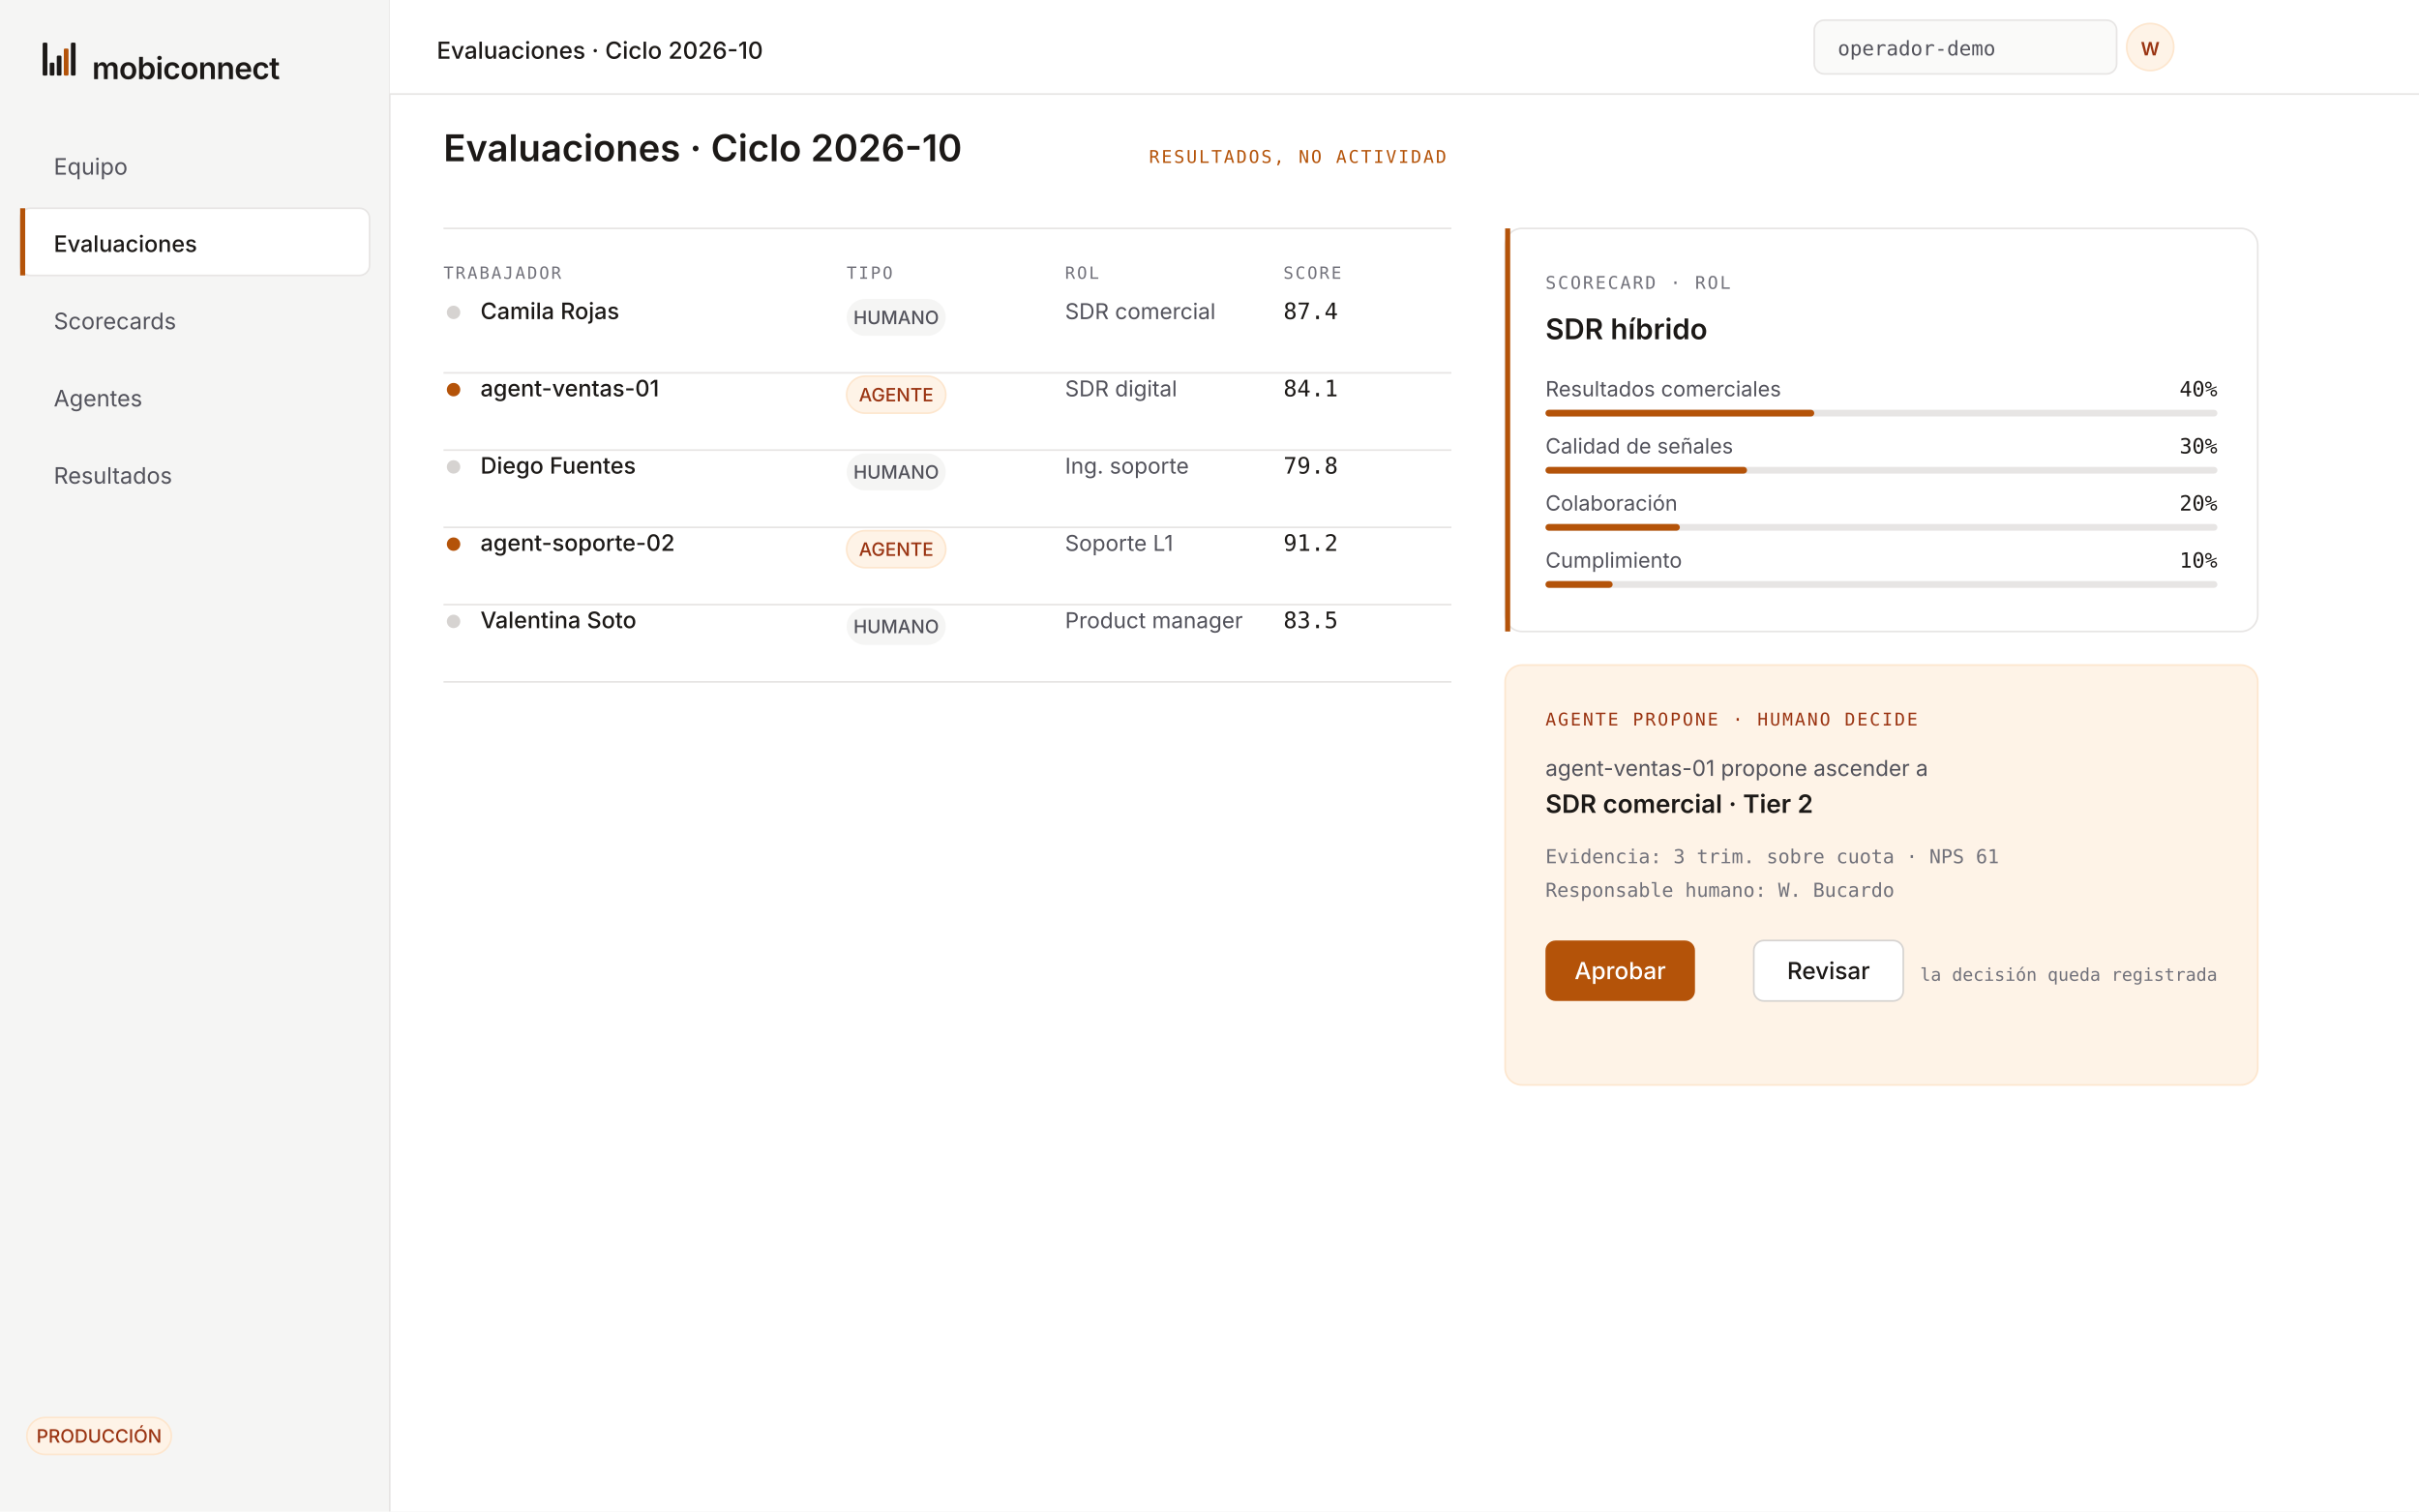
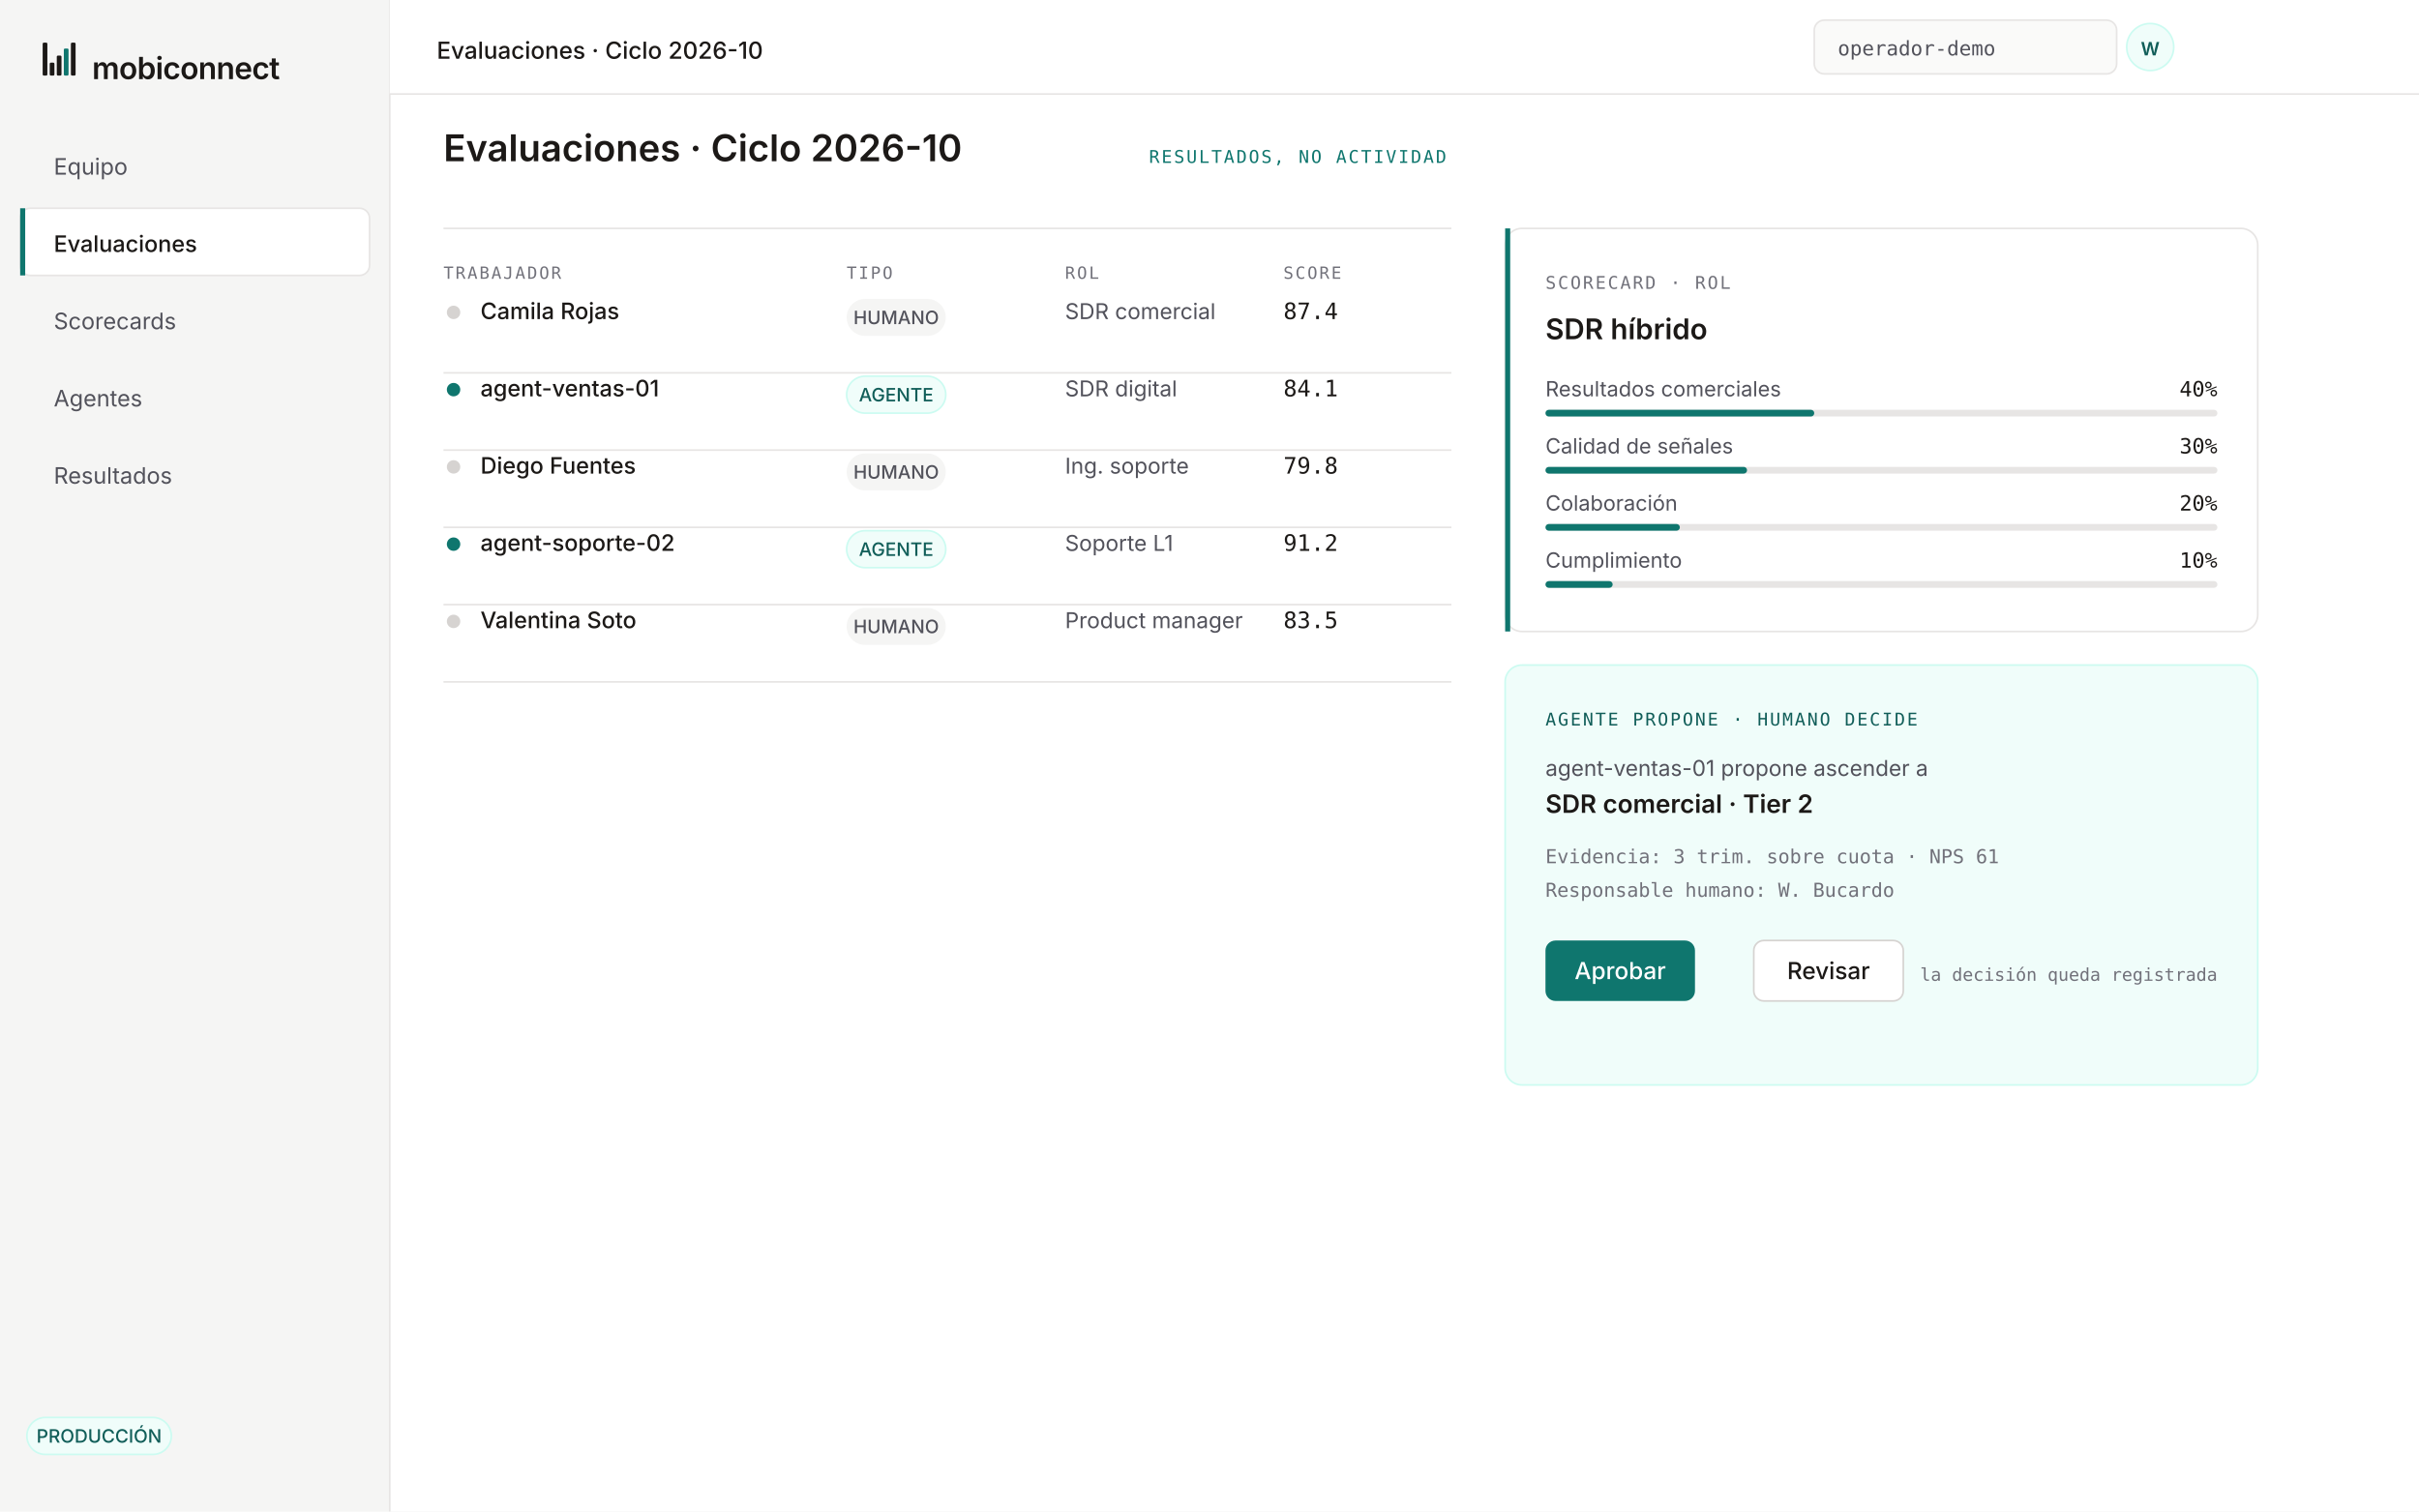
<svg xmlns="http://www.w3.org/2000/svg" width="1440" height="900" viewBox="0 0 1440 900">
  <rect x="0" y="0" width="1440" height="900" fill="#FAFAF9" />
  <rect x="0" y="0" width="1440" height="900" fill="#FFFFFF" />
  <rect x="0" y="0" width="232" height="900" fill="#F5F5F4" />
  <line x1="232" y1="0" x2="232" y2="900" stroke="#E7E5E4" stroke-width="1" />
  <g transform="translate(24,24) scale(0.7)">
    <rect x="2" y="2" width="4" height="28" fill="#1C1917" rx="1" />
    <rect x="26" y="2" width="4" height="28" fill="#1C1917" rx="1" />
    <rect x="8" y="19" width="4" height="11" fill="#1C1917" rx="1" />
    <rect x="14" y="13" width="4" height="17" fill="#1C1917" rx="1" />
-     <rect x="20" y="7" width="4" height="23" fill="#B45309" rx="1" />
+     <rect x="20" y="7" width="4" height="23" fill="#0F766E" rx="1" />
    <text x="44" y="33" font-family="Inter, 'Helvetica Neue', Arial, sans-serif" font-size="26" font-weight="600" fill="#1C1917" letter-spacing="-0.5">mobiconnect</text>
  </g>
  <text x="32" y="104" font-family="Inter, 'Helvetica Neue', Arial, sans-serif" font-size="13.5" font-weight="400" fill="#52525B">Equipo</text>
  <rect x="12" y="124" width="208" height="40" fill="#FFFFFF" rx="6" stroke="#E7E5E4" stroke-width="1" />
-   <rect x="12" y="124" width="3" height="40" fill="#B45309" />
+   <rect x="12" y="124" width="3" height="40" fill="#0F766E" />
  <text x="32" y="150" font-family="Inter, 'Helvetica Neue', Arial, sans-serif" font-size="13.5" font-weight="500" fill="#1C1917">Evaluaciones</text>
  <text x="32" y="196" font-family="Inter, 'Helvetica Neue', Arial, sans-serif" font-size="13.5" font-weight="400" fill="#52525B">Scorecards</text>
  <text x="32" y="242" font-family="Inter, 'Helvetica Neue', Arial, sans-serif" font-size="13.5" font-weight="400" fill="#52525B">Agentes</text>
  <text x="32" y="288" font-family="Inter, 'Helvetica Neue', Arial, sans-serif" font-size="13.5" font-weight="400" fill="#52525B">Resultados</text>
-   <rect x="16" y="844" width="86" height="22" fill="#FEF3E7" rx="11" stroke="#FDE6CE" />
-   <text x="59.0" y="859" font-family="Inter, 'Helvetica Neue', Arial, sans-serif" font-size="11" font-weight="500" fill="#9A3412" text-anchor="middle">PRODUCCIÓN</text>
+   <rect x="16" y="844" width="86" height="22" fill="#F0FDFA" rx="11" stroke="#CCFBF1" />
+   <text x="59.0" y="859" font-family="Inter, 'Helvetica Neue', Arial, sans-serif" font-size="11" font-weight="500" fill="#115E59" text-anchor="middle">PRODUCCIÓN</text>
  <rect x="232" y="0" width="1208" height="56" fill="#FFFFFF" />
  <line x1="232" y1="56" x2="1440" y2="56" stroke="#E7E5E4" stroke-width="1" />
  <text x="260" y="35" font-family="Inter, 'Helvetica Neue', Arial, sans-serif" font-size="14" font-weight="500" fill="#1C1917">Evaluaciones · Ciclo 2026-10</text>
  <rect x="1080" y="12" width="180" height="32" fill="#FAFAF9" rx="6" stroke="#E7E5E4" stroke-width="1" />
  <text x="1094" y="33" font-family="'IBM Plex Mono', 'SF Mono', Consolas, monospace" font-size="12" font-weight="400" fill="#52525B">operador-demo</text>
-   <circle cx="1280" cy="28" r="14" fill="#FEF3E7" stroke="#FDE6CE" stroke-width="1" />
-   <text x="1280" y="33" font-family="Inter, 'Helvetica Neue', Arial, sans-serif" font-size="11" font-weight="600" fill="#9A3412" text-anchor="middle">W</text>
+   <circle cx="1280" cy="28" r="14" fill="#F0FDFA" stroke="#CCFBF1" stroke-width="1" />
+   <text x="1280" y="33" font-family="Inter, 'Helvetica Neue', Arial, sans-serif" font-size="11" font-weight="600" fill="#115E59" text-anchor="middle">W</text>
  <g id="encabezado">
    <text x="264" y="96" font-family="'Inter Tight', Inter, 'Helvetica Neue', Arial, sans-serif" font-size="22" font-weight="600" fill="#1C1917">Evaluaciones · Ciclo 2026-10</text>
-     <text x="684" y="97" font-family="'IBM Plex Mono', 'SF Mono', Consolas, monospace" font-size="10.5" font-weight="500" fill="#B45309" letter-spacing="1.1">RESULTADOS, NO ACTIVIDAD</text>
+     <text x="684" y="97" font-family="'IBM Plex Mono', 'SF Mono', Consolas, monospace" font-size="10.5" font-weight="500" fill="#0F766E" letter-spacing="1.1">RESULTADOS, NO ACTIVIDAD</text>
  </g>
  <line x1="264" y1="136" x2="864" y2="136" stroke="#E7E5E4" stroke-width="1" />
  <text x="264" y="166" font-family="'IBM Plex Mono', 'SF Mono', Consolas, monospace" font-size="10" font-weight="500" fill="#71717A" letter-spacing="1.1">TRABAJADOR</text>
  <text x="504" y="166" font-family="'IBM Plex Mono', 'SF Mono', Consolas, monospace" font-size="10" font-weight="500" fill="#71717A" letter-spacing="1.1">TIPO</text>
  <text x="634" y="166" font-family="'IBM Plex Mono', 'SF Mono', Consolas, monospace" font-size="10" font-weight="500" fill="#71717A" letter-spacing="1.1">ROL</text>
  <text x="764" y="166" font-family="'IBM Plex Mono', 'SF Mono', Consolas, monospace" font-size="10" font-weight="500" fill="#71717A" letter-spacing="1.1">SCORE</text>
  <circle cx="270" cy="186" r="4" fill="#D6D3D1" />
  <text x="286" y="190" font-family="Inter, 'Helvetica Neue', Arial, sans-serif" font-size="13.5" font-weight="500" fill="#1C1917">Camila Rojas</text>
  <rect x="504" y="178" width="59" height="22" fill="#F5F5F4" rx="11" />
  <text x="533.5" y="193" font-family="Inter, 'Helvetica Neue', Arial, sans-serif" font-size="11" font-weight="500" fill="#52525B" text-anchor="middle">HUMANO</text>
  <text x="634" y="190" font-family="Inter, 'Helvetica Neue', Arial, sans-serif" font-size="13" font-weight="400" fill="#52525B">SDR comercial</text>
  <text x="764" y="190" font-family="'IBM Plex Mono', 'SF Mono', Consolas, monospace" font-size="13.5" font-weight="500" fill="#1C1917">87.4</text>
  <line x1="264" y1="222" x2="864" y2="222" stroke="#E7E5E4" stroke-width="1" />
-   <circle cx="270" cy="232" r="4" fill="#B45309" />
+   <circle cx="270" cy="232" r="4" fill="#0F766E" />
  <text x="286" y="236" font-family="Inter, 'Helvetica Neue', Arial, sans-serif" font-size="13.5" font-weight="500" fill="#1C1917">agent-ventas-01</text>
-   <rect x="504" y="224" width="59" height="22" fill="#FEF3E7" rx="11" stroke="#FDE6CE" />
-   <text x="533.5" y="239" font-family="Inter, 'Helvetica Neue', Arial, sans-serif" font-size="11" font-weight="500" fill="#9A3412" text-anchor="middle">AGENTE</text>
+   <rect x="504" y="224" width="59" height="22" fill="#F0FDFA" rx="11" stroke="#CCFBF1" />
+   <text x="533.5" y="239" font-family="Inter, 'Helvetica Neue', Arial, sans-serif" font-size="11" font-weight="500" fill="#115E59" text-anchor="middle">AGENTE</text>
  <text x="634" y="236" font-family="Inter, 'Helvetica Neue', Arial, sans-serif" font-size="13" font-weight="400" fill="#52525B">SDR digital</text>
  <text x="764" y="236" font-family="'IBM Plex Mono', 'SF Mono', Consolas, monospace" font-size="13.5" font-weight="500" fill="#1C1917">84.1</text>
  <line x1="264" y1="268" x2="864" y2="268" stroke="#E7E5E4" stroke-width="1" />
  <circle cx="270" cy="278" r="4" fill="#D6D3D1" />
  <text x="286" y="282" font-family="Inter, 'Helvetica Neue', Arial, sans-serif" font-size="13.5" font-weight="500" fill="#1C1917">Diego Fuentes</text>
  <rect x="504" y="270" width="59" height="22" fill="#F5F5F4" rx="11" />
  <text x="533.5" y="285" font-family="Inter, 'Helvetica Neue', Arial, sans-serif" font-size="11" font-weight="500" fill="#52525B" text-anchor="middle">HUMANO</text>
  <text x="634" y="282" font-family="Inter, 'Helvetica Neue', Arial, sans-serif" font-size="13" font-weight="400" fill="#52525B">Ing. soporte</text>
  <text x="764" y="282" font-family="'IBM Plex Mono', 'SF Mono', Consolas, monospace" font-size="13.5" font-weight="500" fill="#1C1917">79.8</text>
  <line x1="264" y1="314" x2="864" y2="314" stroke="#E7E5E4" stroke-width="1" />
-   <circle cx="270" cy="324" r="4" fill="#B45309" />
+   <circle cx="270" cy="324" r="4" fill="#0F766E" />
  <text x="286" y="328" font-family="Inter, 'Helvetica Neue', Arial, sans-serif" font-size="13.5" font-weight="500" fill="#1C1917">agent-soporte-02</text>
-   <rect x="504" y="316" width="59" height="22" fill="#FEF3E7" rx="11" stroke="#FDE6CE" />
-   <text x="533.5" y="331" font-family="Inter, 'Helvetica Neue', Arial, sans-serif" font-size="11" font-weight="500" fill="#9A3412" text-anchor="middle">AGENTE</text>
+   <rect x="504" y="316" width="59" height="22" fill="#F0FDFA" rx="11" stroke="#CCFBF1" />
+   <text x="533.5" y="331" font-family="Inter, 'Helvetica Neue', Arial, sans-serif" font-size="11" font-weight="500" fill="#115E59" text-anchor="middle">AGENTE</text>
  <text x="634" y="328" font-family="Inter, 'Helvetica Neue', Arial, sans-serif" font-size="13" font-weight="400" fill="#52525B">Soporte L1</text>
  <text x="764" y="328" font-family="'IBM Plex Mono', 'SF Mono', Consolas, monospace" font-size="13.5" font-weight="500" fill="#1C1917">91.2</text>
  <line x1="264" y1="360" x2="864" y2="360" stroke="#E7E5E4" stroke-width="1" />
  <circle cx="270" cy="370" r="4" fill="#D6D3D1" />
  <text x="286" y="374" font-family="Inter, 'Helvetica Neue', Arial, sans-serif" font-size="13.5" font-weight="500" fill="#1C1917">Valentina Soto</text>
  <rect x="504" y="362" width="59" height="22" fill="#F5F5F4" rx="11" />
  <text x="533.5" y="377" font-family="Inter, 'Helvetica Neue', Arial, sans-serif" font-size="11" font-weight="500" fill="#52525B" text-anchor="middle">HUMANO</text>
  <text x="634" y="374" font-family="Inter, 'Helvetica Neue', Arial, sans-serif" font-size="13" font-weight="400" fill="#52525B">Product manager</text>
  <text x="764" y="374" font-family="'IBM Plex Mono', 'SF Mono', Consolas, monospace" font-size="13.5" font-weight="500" fill="#1C1917">83.5</text>
  <line x1="264" y1="406" x2="864" y2="406" stroke="#E7E5E4" stroke-width="1" />
  <g id="scorecard">
    <rect x="896" y="136" width="448" height="240" fill="#FFFFFF" rx="10" stroke="#E7E5E4" stroke-width="1" />
-     <rect x="896" y="136" width="3" height="240" fill="#B45309" />
+     <rect x="896" y="136" width="3" height="240" fill="#0F766E" />
    <text x="920" y="172" font-family="'IBM Plex Mono', 'SF Mono', Consolas, monospace" font-size="10.5" font-weight="500" fill="#71717A" letter-spacing="1.1">SCORECARD · ROL</text>
    <text x="920" y="202" font-family="Inter, 'Helvetica Neue', Arial, sans-serif" font-size="17" font-weight="600" fill="#1C1917">SDR híbrido</text>
  </g>
  <text x="920" y="236" font-family="Inter, 'Helvetica Neue', Arial, sans-serif" font-size="12.5" font-weight="400" fill="#52525B">Resultados comerciales</text>
  <text x="1320" y="236" font-family="'IBM Plex Mono', 'SF Mono', Consolas, monospace" font-size="12.5" font-weight="500" fill="#1C1917" text-anchor="end">40%</text>
  <rect x="920" y="244" width="400" height="4" fill="#E7E5E4" rx="2" />
-   <rect x="920" y="244" width="160.0" height="4" fill="#B45309" rx="2" />
+   <rect x="920" y="244" width="160.0" height="4" fill="#0F766E" rx="2" />
  <text x="920" y="270" font-family="Inter, 'Helvetica Neue', Arial, sans-serif" font-size="12.5" font-weight="400" fill="#52525B">Calidad de señales</text>
  <text x="1320" y="270" font-family="'IBM Plex Mono', 'SF Mono', Consolas, monospace" font-size="12.5" font-weight="500" fill="#1C1917" text-anchor="end">30%</text>
  <rect x="920" y="278" width="400" height="4" fill="#E7E5E4" rx="2" />
-   <rect x="920" y="278" width="120.0" height="4" fill="#B45309" rx="2" />
+   <rect x="920" y="278" width="120.0" height="4" fill="#0F766E" rx="2" />
  <text x="920" y="304" font-family="Inter, 'Helvetica Neue', Arial, sans-serif" font-size="12.5" font-weight="400" fill="#52525B">Colaboración</text>
  <text x="1320" y="304" font-family="'IBM Plex Mono', 'SF Mono', Consolas, monospace" font-size="12.5" font-weight="500" fill="#1C1917" text-anchor="end">20%</text>
  <rect x="920" y="312" width="400" height="4" fill="#E7E5E4" rx="2" />
-   <rect x="920" y="312" width="80.0" height="4" fill="#B45309" rx="2" />
+   <rect x="920" y="312" width="80.0" height="4" fill="#0F766E" rx="2" />
  <text x="920" y="338" font-family="Inter, 'Helvetica Neue', Arial, sans-serif" font-size="12.5" font-weight="400" fill="#52525B">Cumplimiento</text>
  <text x="1320" y="338" font-family="'IBM Plex Mono', 'SF Mono', Consolas, monospace" font-size="12.5" font-weight="500" fill="#1C1917" text-anchor="end">10%</text>
  <rect x="920" y="346" width="400" height="4" fill="#E7E5E4" rx="2" />
-   <rect x="920" y="346" width="40.0" height="4" fill="#B45309" rx="2" />
+   <rect x="920" y="346" width="40.0" height="4" fill="#0F766E" rx="2" />
  <g id="propuesta">
-     <rect x="896" y="396" width="448" height="250" fill="#FEF3E7" rx="10" stroke="#FDE6CE" stroke-width="1" />
-     <text x="920" y="432" font-family="'IBM Plex Mono', 'SF Mono', Consolas, monospace" font-size="10.5" font-weight="500" fill="#9A3412" letter-spacing="1.1">AGENTE PROPONE · HUMANO DECIDE</text>
+     <rect x="896" y="396" width="448" height="250" fill="#F0FDFA" rx="10" stroke="#CCFBF1" stroke-width="1" />
+     <text x="920" y="432" font-family="'IBM Plex Mono', 'SF Mono', Consolas, monospace" font-size="10.5" font-weight="500" fill="#115E59" letter-spacing="1.1">AGENTE PROPONE · HUMANO DECIDE</text>
    <text x="920" y="462" font-family="Inter, 'Helvetica Neue', Arial, sans-serif" font-size="13" font-weight="400" fill="#52525B">agent-ventas-01 propone ascender a</text>
    <text x="920" y="484" font-family="Inter, 'Helvetica Neue', Arial, sans-serif" font-size="15" font-weight="600" fill="#1C1917">SDR comercial · Tier 2</text>
    <text x="920" y="514" font-family="'IBM Plex Mono', 'SF Mono', Consolas, monospace" font-size="11.5" font-weight="400" fill="#71717A">Evidencia: 3 trim. sobre cuota · NPS 61</text>
    <text x="920" y="534" font-family="'IBM Plex Mono', 'SF Mono', Consolas, monospace" font-size="11.5" font-weight="400" fill="#71717A">Responsable humano: W. Bucardo</text>
-     <rect x="920" y="560" width="89" height="36" fill="#B45309" rx="6" />
+     <rect x="920" y="560" width="89" height="36" fill="#0F766E" rx="6" />
    <text x="964.5" y="583.0" font-family="Inter, 'Helvetica Neue', Arial, sans-serif" font-size="14" font-weight="500" fill="#FFFFFF" text-anchor="middle">Aprobar</text>
    <rect x="1044" y="560" width="89" height="36" fill="#FFFFFF" rx="6" stroke="#D6D3D1" stroke-width="1" />
    <text x="1088.5" y="583.0" font-family="Inter, 'Helvetica Neue', Arial, sans-serif" font-size="14" font-weight="500" fill="#1C1917" text-anchor="middle">Revisar</text>
    <text x="1320" y="584" font-family="'IBM Plex Mono', 'SF Mono', Consolas, monospace" font-size="10.5" font-weight="400" fill="#71717A" text-anchor="end">la decisión queda registrada</text>
  </g>
</svg>
